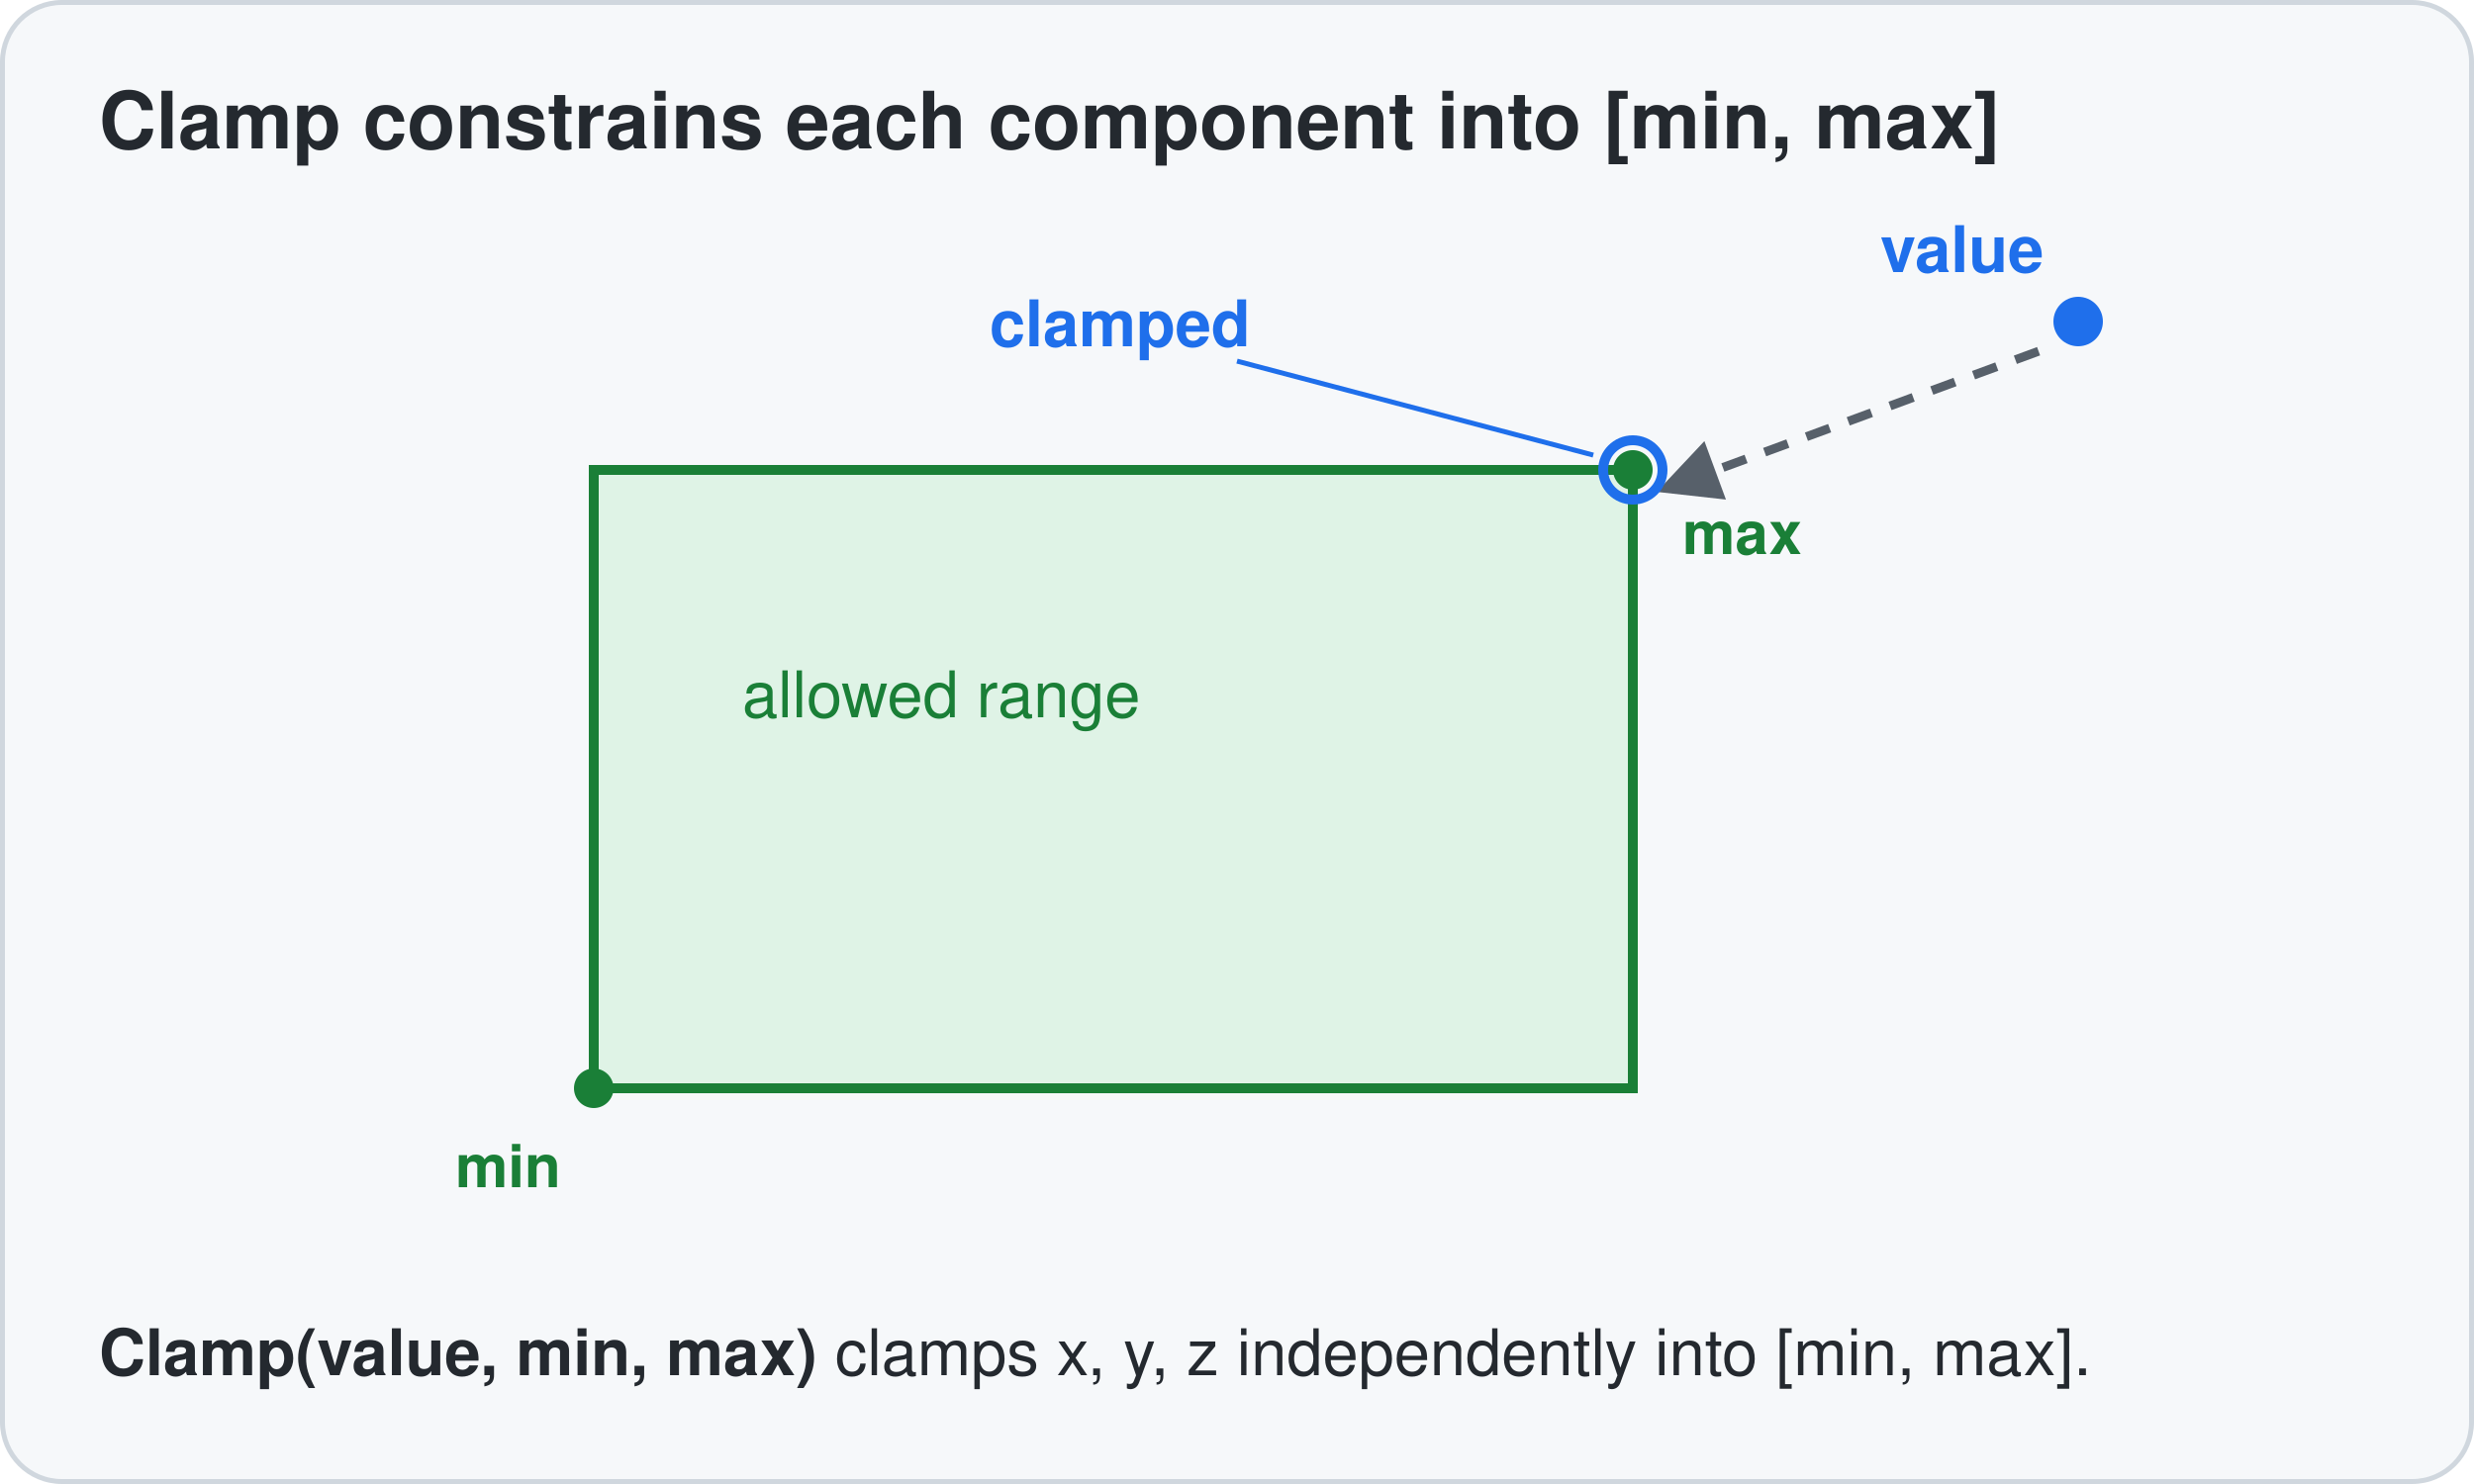
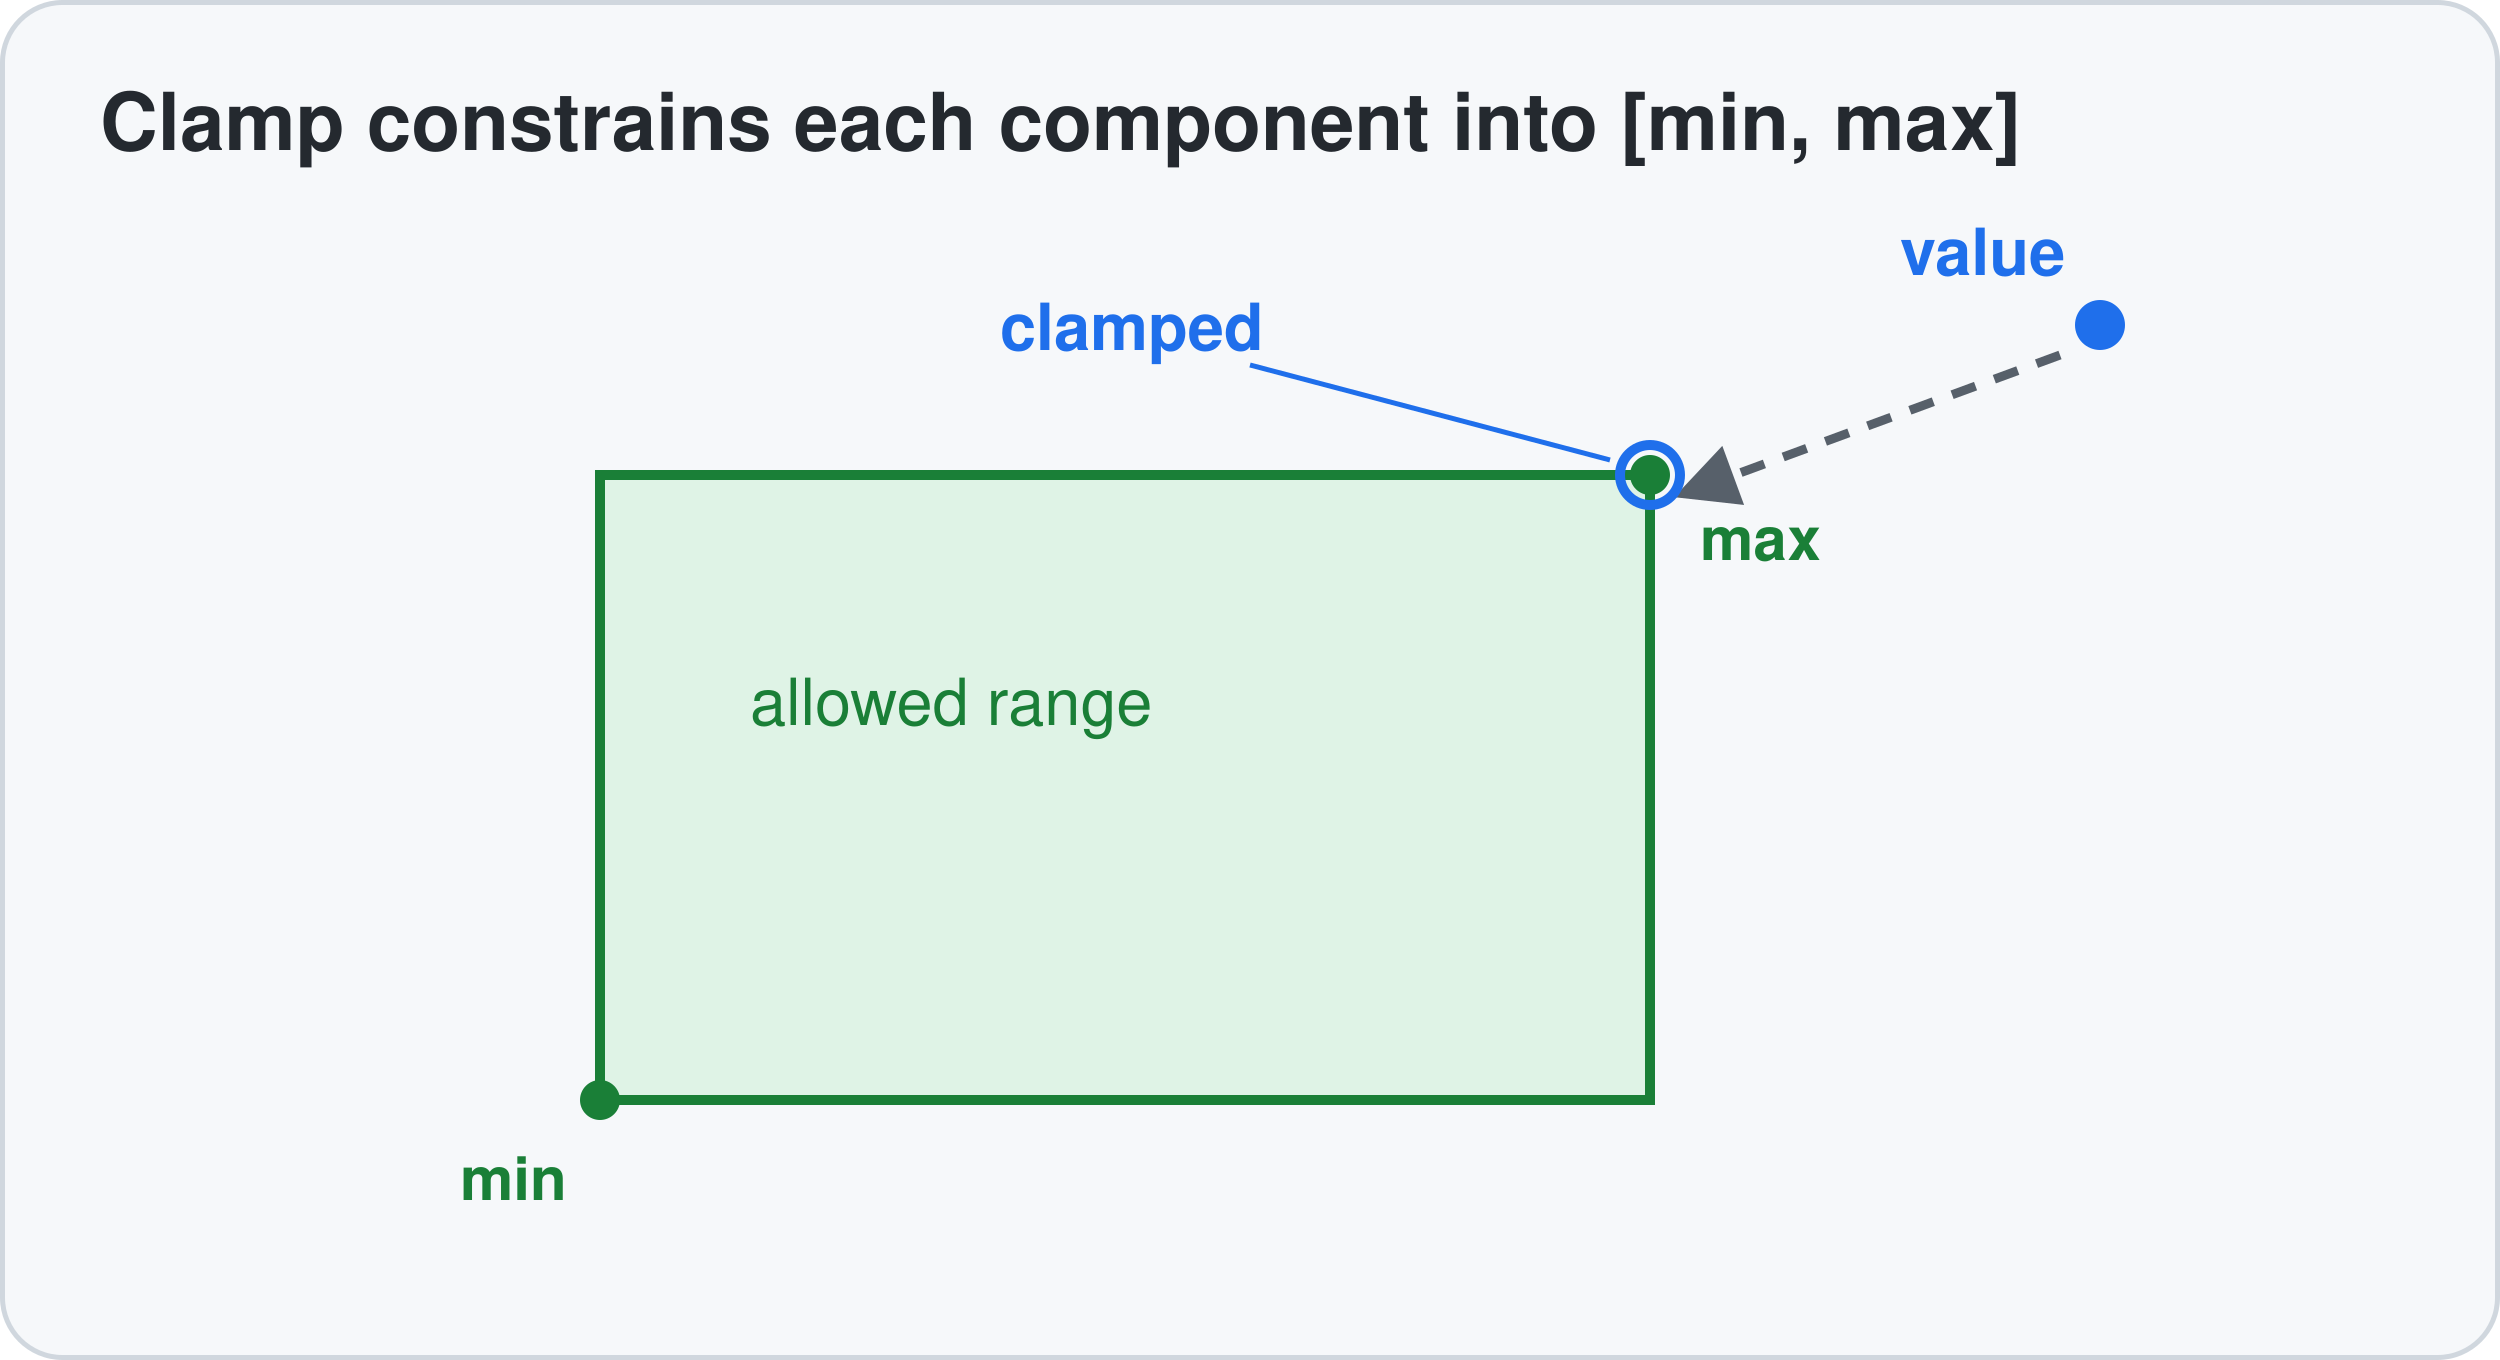
- <svg xmlns="http://www.w3.org/2000/svg" width="500" height="300" viewBox="0 0 500 300" font-family="Segoe UI, Helvetica, Arial, sans-serif">
+ <svg xmlns="http://www.w3.org/2000/svg" width="500" height="272" viewBox="0 0 500 272" font-family="Segoe UI, Helvetica, Arial, sans-serif">
  <defs>
    <marker id="c-grey" viewBox="0 0 10 10" refX="9" refY="5" markerWidth="7" markerHeight="7" orient="auto">
      <path d="M0,0 L10,5 L0,10 z" fill="#57606a" />
    </marker>
  </defs>
-   <rect x="0.5" y="0.5" width="499" height="299" rx="12" fill="#f6f8fa" stroke="#d0d7de" />
+   <rect x="0.5" y="0.5" width="499" height="271" rx="12" fill="#f6f8fa" stroke="#d0d7de" />
  <text x="20" y="30" font-size="16" font-weight="600" fill="#24292f">Clamp constrains each component into [min, max]</text>
  <rect x="120" y="95" width="210" height="125" fill="#dff3e6" stroke="#1a7f37" stroke-width="2" />
  <text x="150" y="145" font-size="13" fill="#1a7f37">allowed range</text>
  <circle cx="120" cy="220" r="4" fill="#1a7f37" />
  <text x="92" y="240" font-size="12" fill="#1a7f37" font-weight="600">min</text>
  <circle cx="330" cy="95" r="4" fill="#1a7f37" />
  <text x="340" y="112" font-size="12" fill="#1a7f37" font-weight="600">max</text>
  <circle cx="420" cy="65" r="5" fill="#1f6feb" />
  <text x="380" y="55" font-size="13" fill="#1f6feb" font-weight="600">value</text>
  <line x1="412" y1="71" x2="336" y2="99" stroke="#57606a" stroke-width="1.8" stroke-dasharray="5 4" marker-end="url(#c-grey)" />
  <circle cx="330" cy="95" r="6" fill="none" stroke="#1f6feb" stroke-width="2" />
  <line x1="250" y1="73" x2="322" y2="92" stroke="#1f6feb" stroke-width="1" />
  <text x="200" y="70" font-size="13" fill="#1f6feb" font-weight="600">clamped</text>
-   <text x="20" y="278" font-size="13" fill="#24292f">
-     <tspan font-weight="600">Clamp(value, min, max)</tspan> clamps x, y, z independently into [min, max].</text>
</svg>
